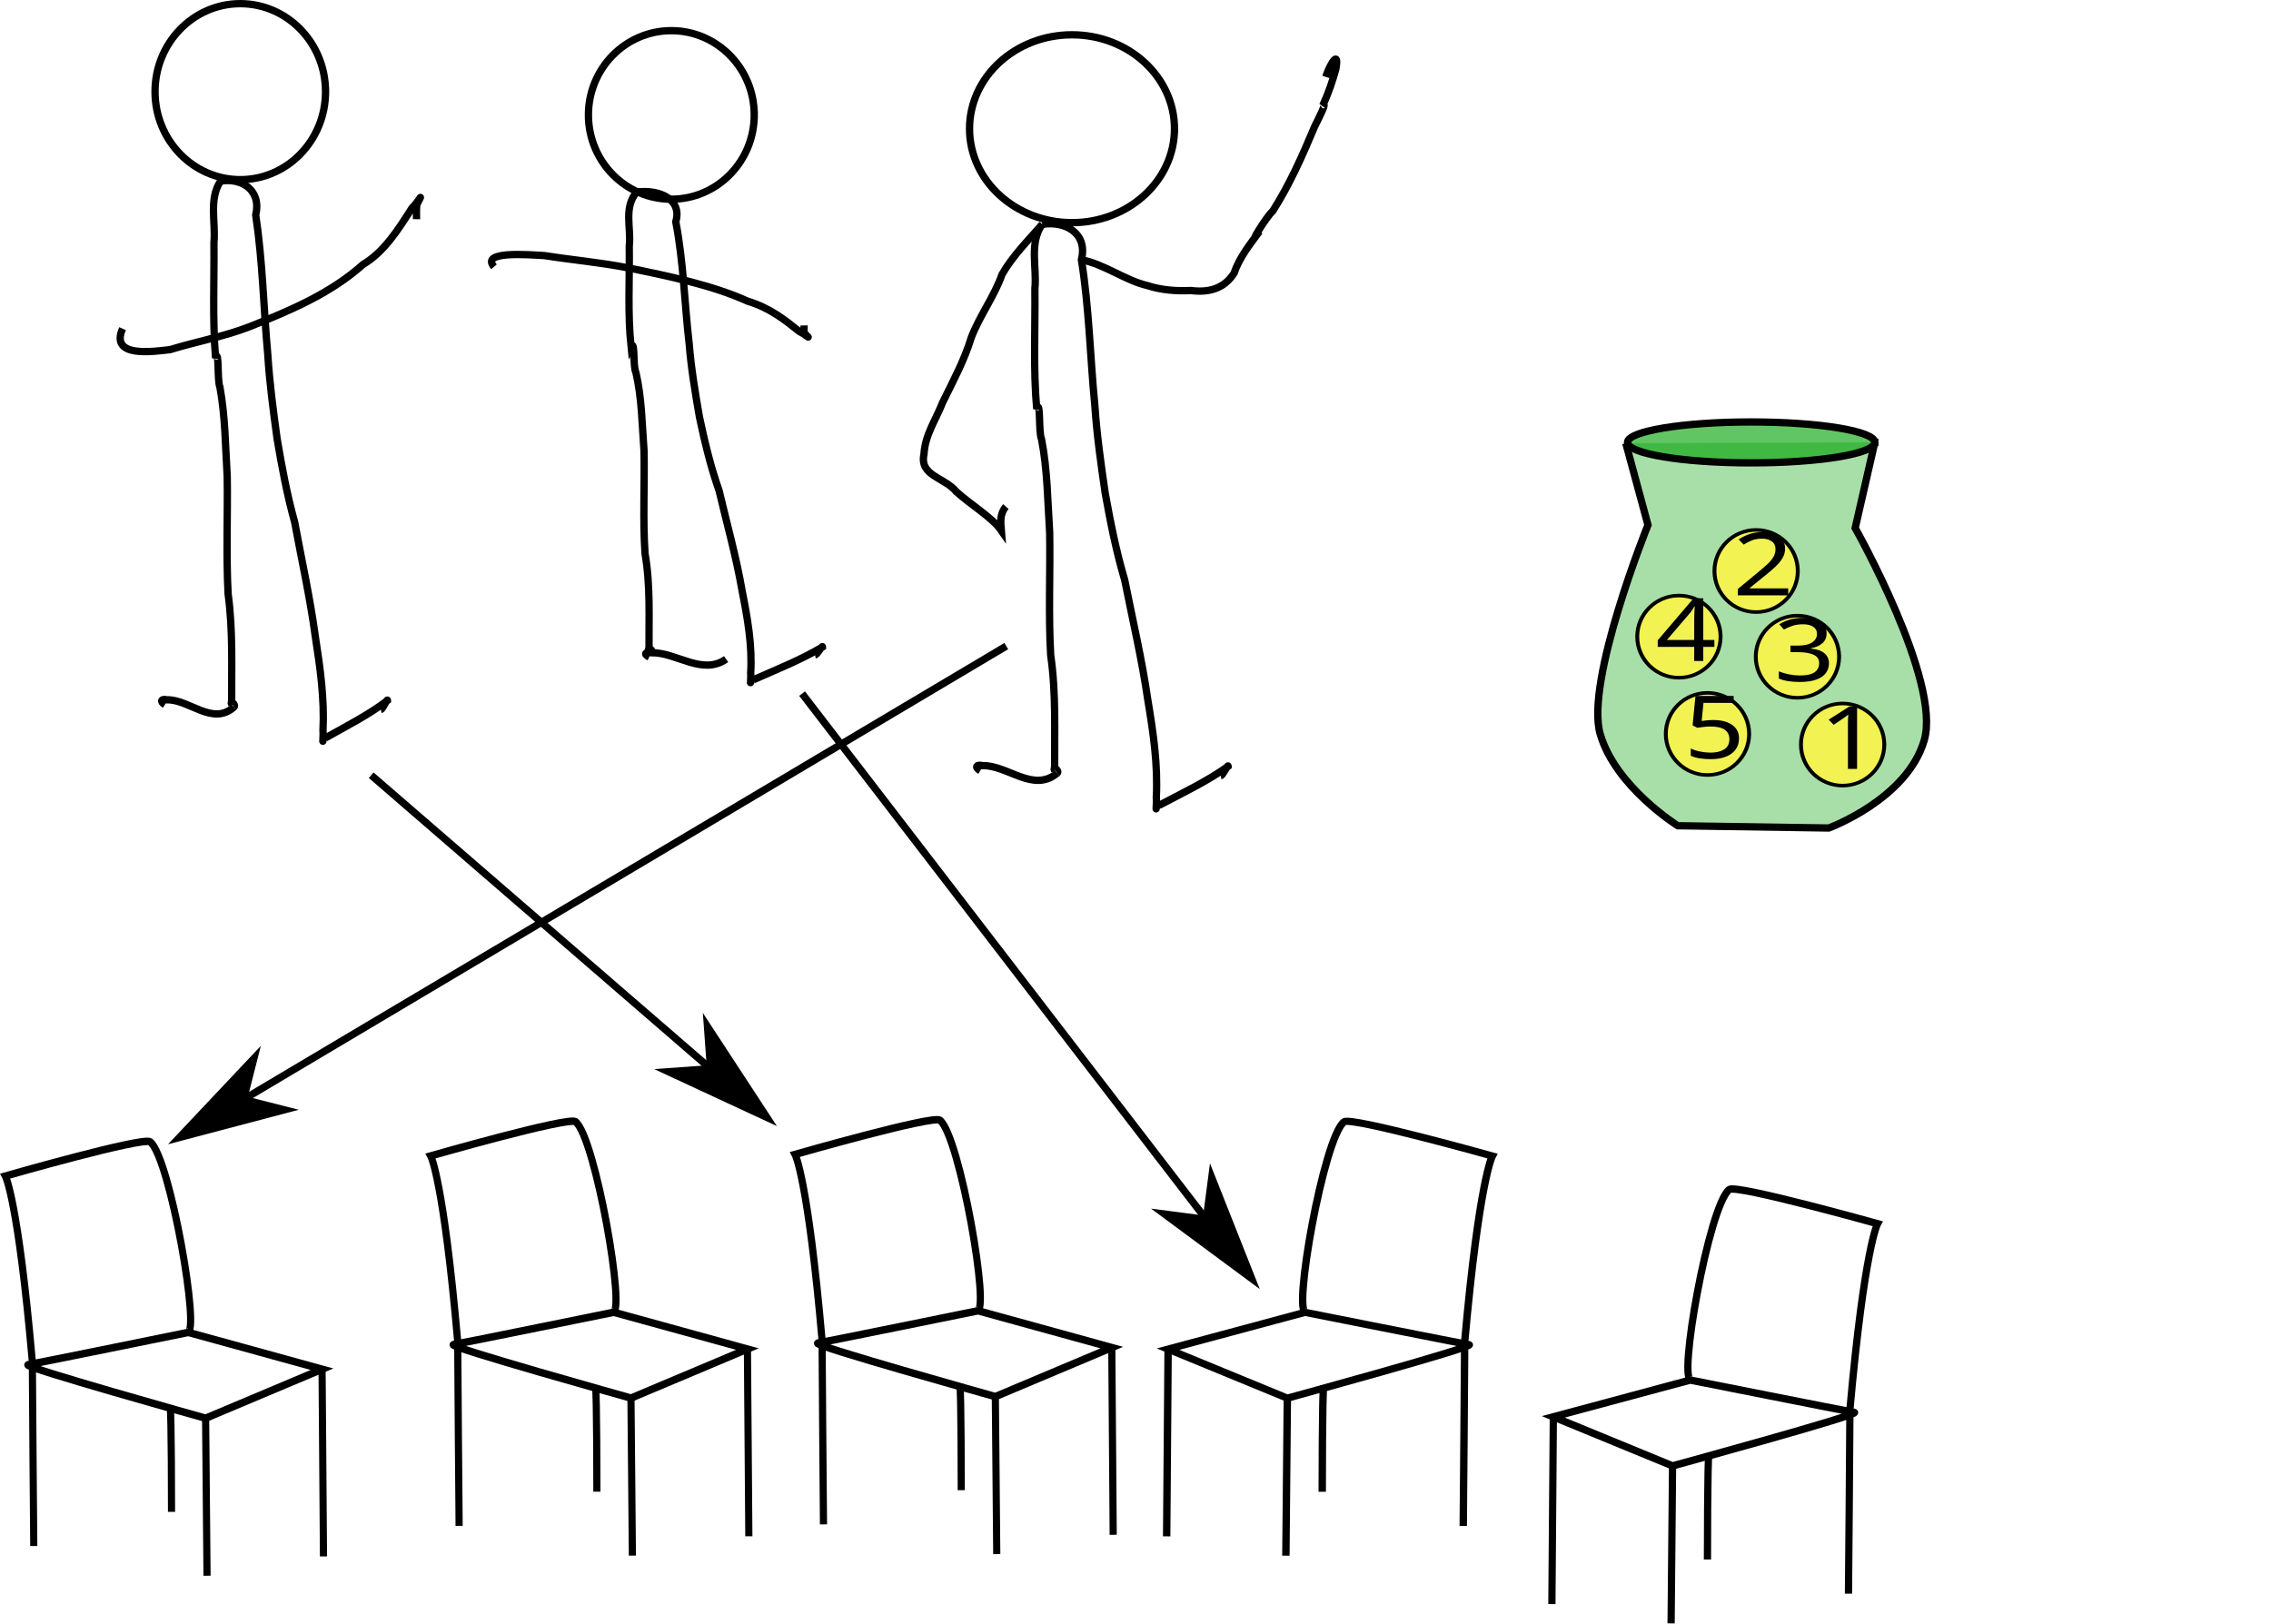
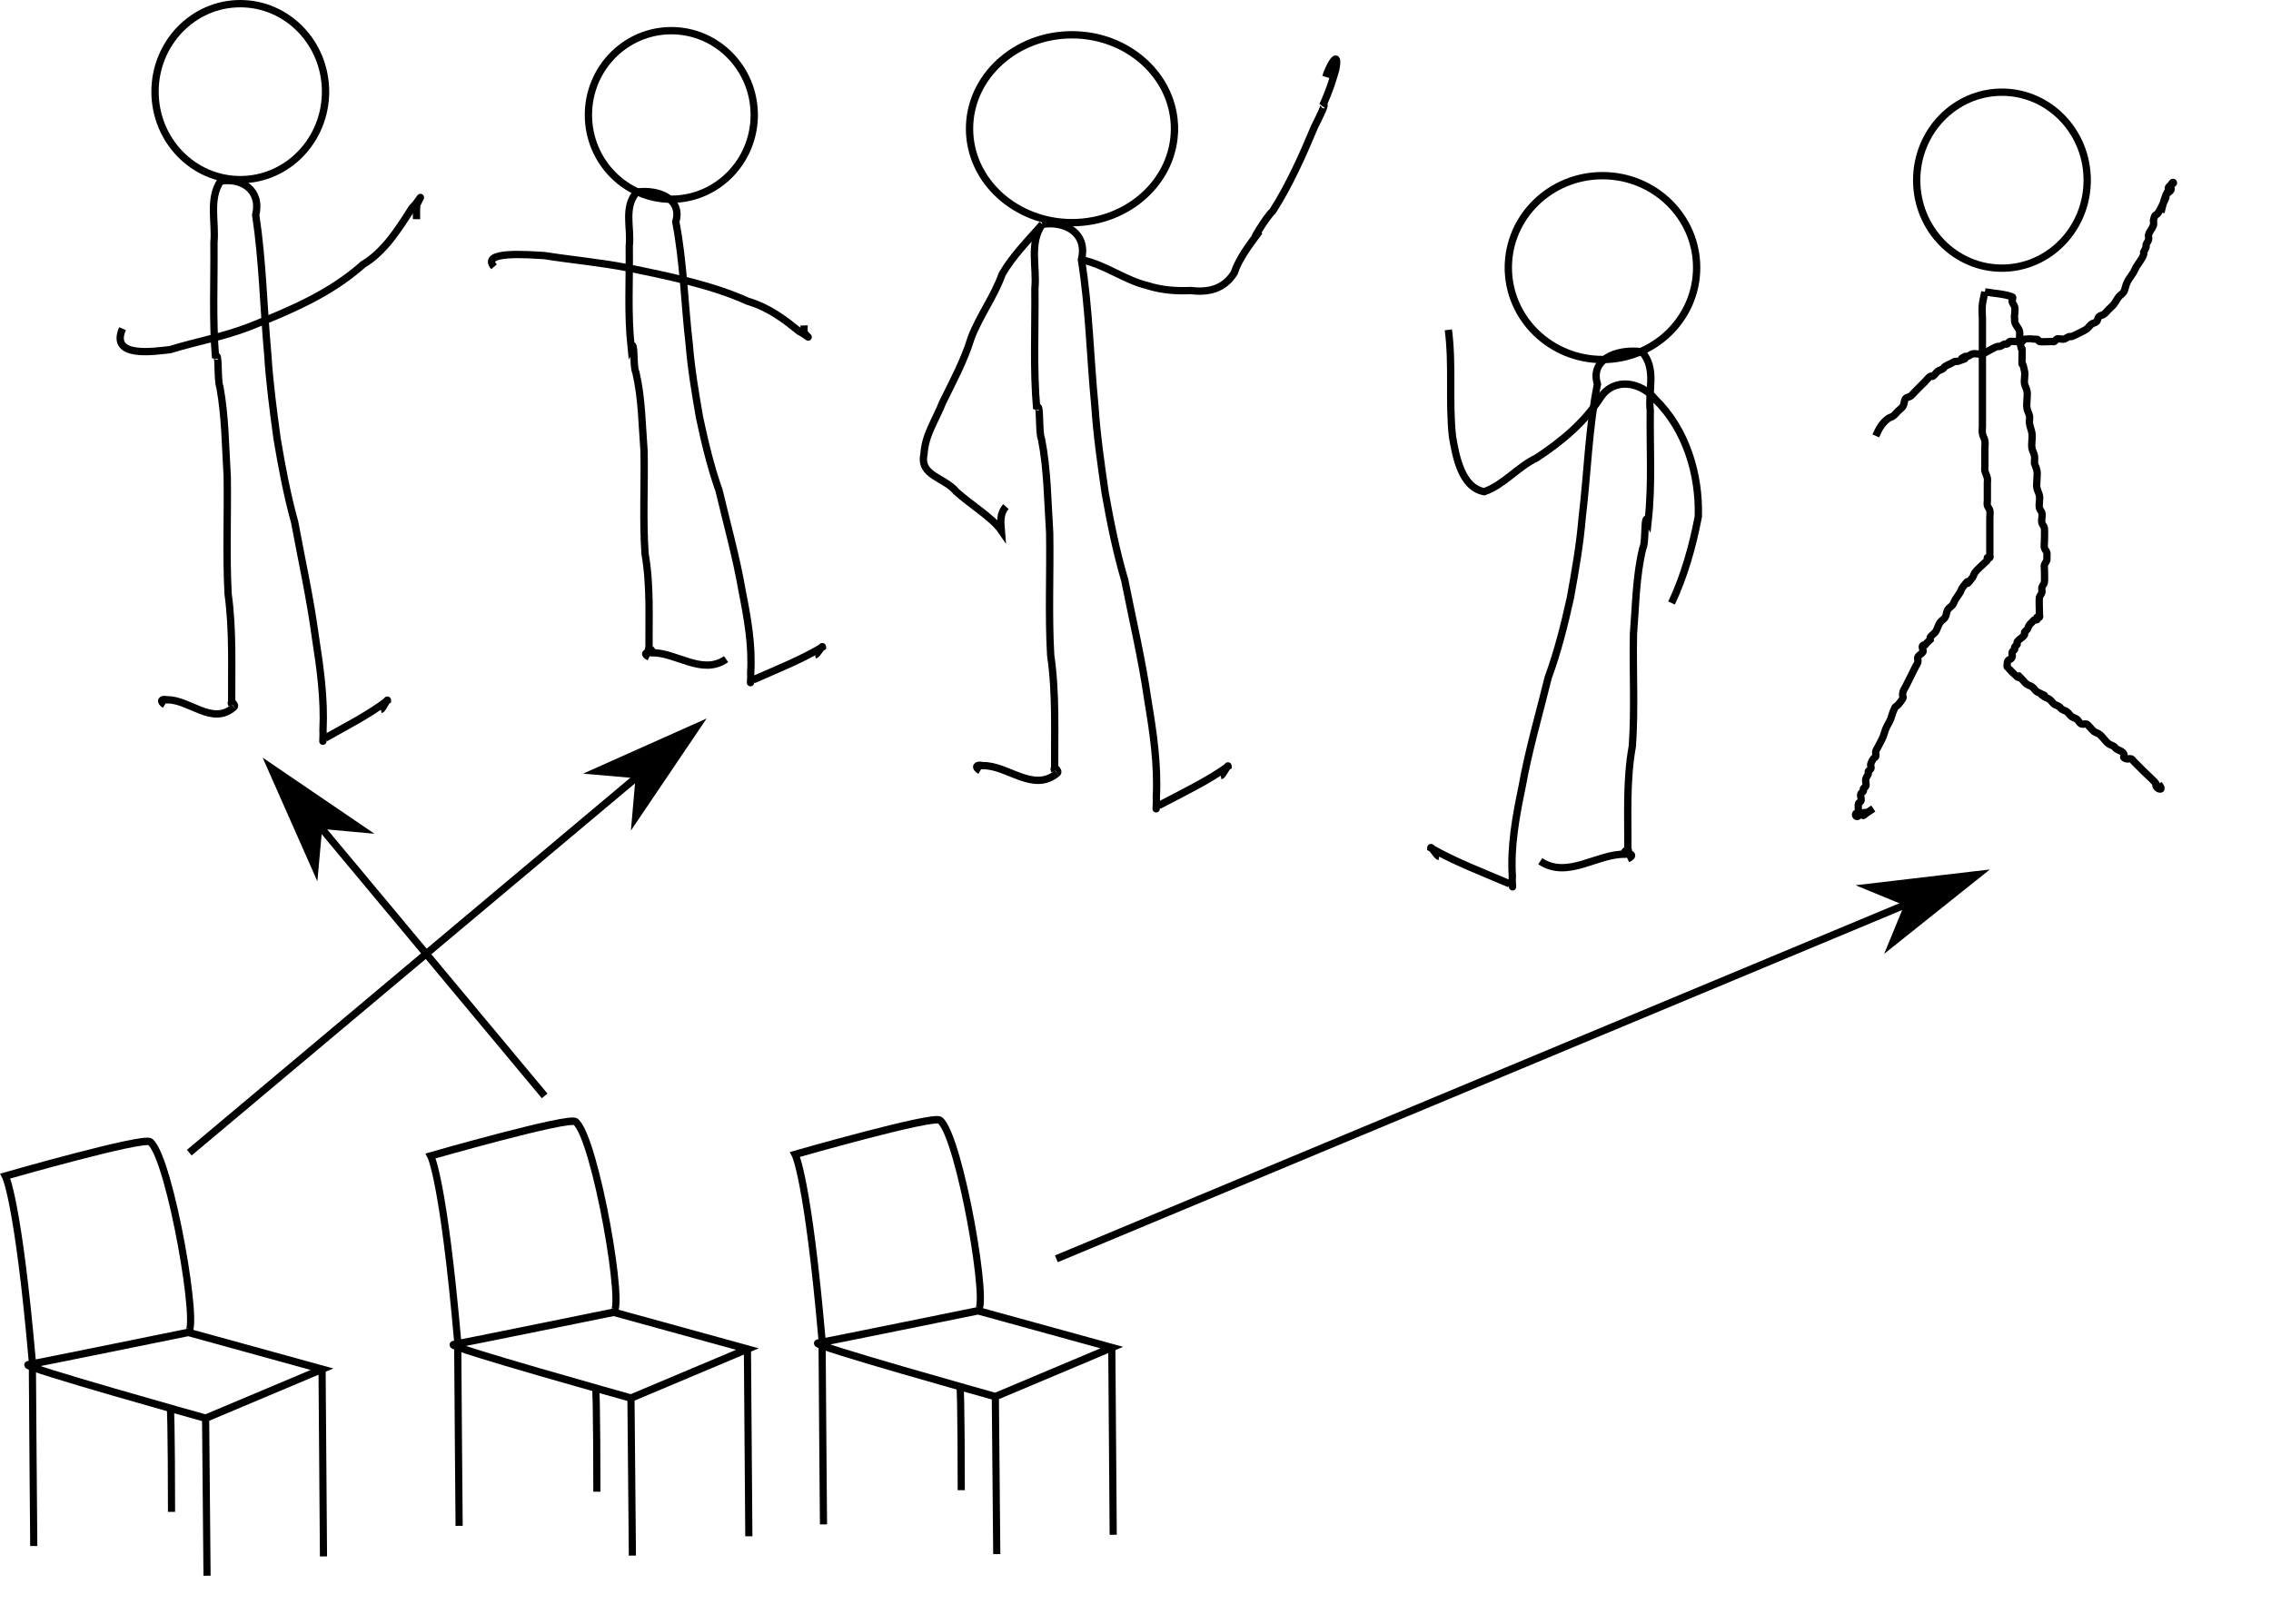
<svg xmlns="http://www.w3.org/2000/svg" width="310.314mm" height="221.856mm" viewBox="0 0 310.314 221.856" version="1.1" id="svg8">
  <defs id="defs2">
    <marker orient="auto" refY="0" refX="0" id="marker1861" style="overflow:visible">
      <path id="path1859" d="M 0,0 5,-5 -12.5,0 5,5 Z" style="fill:#000000;fill-opacity:1;fill-rule:evenodd;stroke:#000000;stroke-width:1pt;stroke-opacity:1" transform="matrix(-0.8,0,0,-0.8,-10,0)" />
    </marker>
    <marker orient="auto" refY="0" refX="0" id="marker1821" style="overflow:visible">
      <path id="path1819" d="M 0,0 5,-5 -12.5,0 5,5 Z" style="fill:#000000;fill-opacity:1;fill-rule:evenodd;stroke:#000000;stroke-width:1pt;stroke-opacity:1" transform="matrix(-0.8,0,0,-0.8,-10,0)" />
    </marker>
    <marker style="overflow:visible" id="marker1733" refX="0" refY="0" orient="auto">
      <path transform="matrix(-0.8,0,0,-0.8,-10,0)" style="fill:#000000;fill-opacity:1;fill-rule:evenodd;stroke:#000000;stroke-width:1pt;stroke-opacity:1" d="M 0,0 5,-5 -12.5,0 5,5 Z" id="path1731" />
    </marker>
    <marker style="overflow:visible" id="marker1723" refX="0" refY="0" orient="auto">
      <path transform="matrix(-0.8,0,0,-0.8,-10,0)" style="fill:#000000;fill-opacity:1;fill-rule:evenodd;stroke:#000000;stroke-width:1pt;stroke-opacity:1" d="M 0,0 5,-5 -12.5,0 5,5 Z" id="path1721" />
    </marker>
    <marker style="overflow:visible" id="marker1651" refX="0" refY="0" orient="auto">
      <path transform="matrix(0.8,0,0,0.8,10,0)" style="fill:#000000;fill-opacity:1;fill-rule:evenodd;stroke:#000000;stroke-width:1pt;stroke-opacity:1" d="M 0,0 5,-5 -12.5,0 5,5 Z" id="path1649" />
    </marker>
    <marker style="overflow:visible" id="marker1629" refX="0" refY="0" orient="auto">
      <path transform="matrix(0.8,0,0,0.8,10,0)" style="fill:#000000;fill-opacity:1;fill-rule:evenodd;stroke:#000000;stroke-width:1pt;stroke-opacity:1" d="M 0,0 5,-5 -12.5,0 5,5 Z" id="path1627" />
    </marker>
  </defs>
  <g id="layer1" transform="translate(21.01678,-23.48324)">
    <g id="g1046" transform="matrix(1.2678,0,0,1.269927,-29.26532,-9.189148)" style="stroke-width:0.788;stroke-miterlimit:4;stroke-dasharray:none">
      <path d="m 41.592,35.591 a 9.188,9.469 0 0 1 -9.185,9.469 9.188,9.469 0 0 1 -9.191,-9.462 9.188,9.469 0 0 1 9.178,-9.476 9.188,9.469 0 0 1 9.198,9.455" id="path815" style="opacity:1;vector-effect:none;fill:none;fill-opacity:1;fill-rule:evenodd;stroke:#000000;stroke-width:0.788;stroke-linecap:square;stroke-linejoin:round;stroke-miterlimit:4;stroke-dasharray:none;stroke-dashoffset:0;stroke-opacity:1" />
      <path id="path819" d="m 30.276,45.218 c -1.289,1.932 -0.504,4.428 -0.711,6.62 0.042,4.136 -0.169,8.288 0.176,12.411 0.405,-1.02 0.161,2.436 0.465,3.123 0.583,3.184 0.593,6.436 0.79,9.661 0.063,4.202 -0.126,8.425 0.096,12.613 0.54,3.949 0.357,7.943 0.384,11.92 -0.246,-0.605 0.531,0.017 0.24,0.256" style="fill:none;stroke:#000000;stroke-width:0.788;stroke-linecap:butt;stroke-linejoin:miter;stroke-miterlimit:4;stroke-dasharray:none;stroke-opacity:1" />
      <path id="path821" d="m 30.276,45.218 c 2.258,-0.376 4.427,0.937 3.791,3.651 0.754,4.977 0.841,10.024 1.302,15.037 0.191,3.028 0.591,6.026 1.002,9.026 0.508,3.021 1.07,6.021 1.889,8.97 0.765,4.11 1.673,8.193 2.233,12.341 0.523,3.339 0.992,6.69 0.825,10.083 0.052,0.657 -0.095,1.938 0.052,0.592 l 0.188,0.234" style="fill:none;stroke:#000000;stroke-width:0.788;stroke-linecap:butt;stroke-linejoin:miter;stroke-miterlimit:4;stroke-dasharray:none;stroke-opacity:1" />
      <path id="path823" d="m 19.714,61.097 c -1.415,3.222 3.447,2.435 5.128,2.255 2.849,-0.875 5.769,-1.386 8.553,-2.464 4.295,-1.712 8.685,-3.529 12.244,-6.706 2.298,-1.355 3.847,-3.842 5.271,-6.073 0.734,-0.709 1.329,-1.946 0.528,-0.37 -0.08,0.522 -0.031,1.051 -0.038,1.576" style="fill:none;stroke:#000000;stroke-width:0.788;stroke-linecap:butt;stroke-linejoin:miter;stroke-miterlimit:4;stroke-dasharray:none;stroke-opacity:1" />
      <path id="path825" d="m 41.558,105.151 c 2.26,-1.277 4.665,-2.482 6.711,-4.041 2.45e-4,-0.289 -0.502,0.929 -0.71,0.967" style="fill:none;stroke:#000000;stroke-width:0.788;stroke-linecap:butt;stroke-linejoin:miter;stroke-miterlimit:4;stroke-dasharray:none;stroke-opacity:1" />
      <path id="path827" d="m 31.716,101.821 c -2.325,2.053 -4.812,-0.854 -7.224,-0.783 -0.552,-0.152 -0.827,0.139 -0.218,0.527" style="fill:none;stroke:#000000;stroke-width:0.788;stroke-linecap:butt;stroke-linejoin:miter;stroke-miterlimit:4;stroke-dasharray:none;stroke-opacity:1" />
    </g>
    <g id="g2590" transform="translate(-0.5345391,-4.009043)">
      <g style="stroke-width:0.788;stroke-miterlimit:4;stroke-dasharray:none" transform="matrix(1.2678,0,0,1.269927,-92.29034,-30.57216)" id="g875">
        <path style="opacity:1;vector-effect:none;fill:none;fill-opacity:1;fill-rule:evenodd;stroke:#000000;stroke-width:0.788;stroke-linecap:square;stroke-linejoin:round;stroke-miterlimit:4;stroke-dasharray:none;stroke-dashoffset:0;stroke-opacity:1" id="path815-3" d="m 137.93,58.091 a 8.935,9.07 0 0 1 -8.932,9.07 8.935,9.07 0 0 1 -8.938,-9.063 8.935,9.07 0 0 1 8.925,-9.076 8.935,9.07 0 0 1 8.945,9.057" />
        <path style="fill:none;stroke:#000000;stroke-width:0.788;stroke-linecap:butt;stroke-linejoin:miter;stroke-miterlimit:4;stroke-dasharray:none;stroke-opacity:1" d="m 125.253,66.391 c -1.435,1.693 -0.561,3.879 -0.792,5.798 0.047,3.622 -0.188,7.259 0.196,10.871 0.451,-0.893 0.179,2.134 0.518,2.735 0.649,2.789 0.66,5.637 0.88,8.462 0.07,3.68 -0.14,7.379 0.107,11.047 0.601,3.459 0.398,6.957 0.428,10.44 -0.274,-0.53 0.591,0.015 0.267,0.224" id="path819-6" />
        <path style="fill:none;stroke:#000000;stroke-width:0.788;stroke-linecap:butt;stroke-linejoin:miter;stroke-miterlimit:4;stroke-dasharray:none;stroke-opacity:1" d="m 125.253,66.391 c 2.514,-0.329 4.929,0.82 4.221,3.197 0.839,4.359 0.937,8.78 1.449,13.171 0.212,2.653 0.658,5.278 1.115,7.905 0.565,2.646 1.191,5.274 2.103,7.856 0.852,3.6 1.863,7.176 2.487,10.809 0.582,2.924 1.105,5.859 0.919,8.832 0.058,0.576 -0.106,1.698 0.058,0.519 l 0.209,0.205" id="path821-7" />
        <path style="fill:none;stroke:#000000;stroke-width:0.788;stroke-linecap:butt;stroke-linejoin:miter;stroke-miterlimit:4;stroke-dasharray:none;stroke-opacity:1" d="m 109.885,74.433 c -1.493,-1.726 3.636,-1.304 5.408,-1.208 3.005,0.469 6.085,0.743 9.021,1.32 4.53,0.917 9.159,1.89 12.913,3.592 2.423,0.726 4.058,2.058 5.559,3.253 0.774,0.38 1.402,1.042 0.557,0.198 -0.084,-0.279 -0.033,-0.563 -0.04,-0.844" id="path823-5" />
        <path style="fill:none;stroke:#000000;stroke-width:0.788;stroke-linecap:butt;stroke-linejoin:miter;stroke-miterlimit:4;stroke-dasharray:none;stroke-opacity:1" d="m 137.814,118.885 c 2.517,-1.118 5.195,-2.174 7.473,-3.539 2.7e-4,-0.253 -0.558,0.814 -0.791,0.847" id="path825-3" />
        <path style="fill:none;stroke:#000000;stroke-width:0.788;stroke-linecap:butt;stroke-linejoin:miter;stroke-miterlimit:4;stroke-dasharray:none;stroke-opacity:1" d="m 134.899,116.654 c -2.589,1.798 -5.357,-0.748 -8.043,-0.686 -0.614,-0.133 -0.921,0.121 -0.243,0.462" id="path827-5" />
      </g>
    </g>
    <g id="g1117" transform="matrix(1.2678,0,0,1.269927,-58.40592,-4.097955)" style="stroke-width:0.788;stroke-miterlimit:4;stroke-dasharray:none">
      <path d="m 156.075,35.57 a 11.044,10.109 0 0 1 -11.04,10.109 11.044,10.109 0 0 1 -11.048,-10.101 11.044,10.109 0 0 1 11.032,-10.116 11.044,10.109 0 0 1 11.056,10.094" id="path815-2" style="opacity:1;vector-effect:none;fill:none;fill-opacity:1;fill-rule:evenodd;stroke:#000000;stroke-width:0.788;stroke-linecap:square;stroke-linejoin:round;stroke-miterlimit:4;stroke-dasharray:none;stroke-dashoffset:0;stroke-opacity:1" />
      <path id="path819-9" d="m 141.823,45.86 c -1.435,2.017 -0.561,4.621 -0.792,6.908 0.047,4.315 -0.188,8.649 0.196,12.951 0.451,-1.064 0.179,2.542 0.518,3.259 0.649,3.322 0.66,6.716 0.88,10.082 0.07,4.384 -0.14,8.791 0.107,13.162 0.601,4.121 0.398,8.289 0.428,12.438 -0.274,-0.632 0.591,0.018 0.267,0.267" style="fill:none;stroke:#000000;stroke-width:0.788;stroke-linecap:butt;stroke-linejoin:miter;stroke-miterlimit:4;stroke-dasharray:none;stroke-opacity:1" />
      <path id="path821-1" d="m 141.823,45.86 c 2.514,-0.393 4.929,0.977 4.221,3.809 0.839,5.193 0.937,10.46 1.449,15.692 0.212,3.16 0.658,6.289 1.115,9.418 0.565,3.153 1.191,6.283 2.103,9.36 0.852,4.289 1.863,8.55 2.487,12.878 0.582,3.484 1.105,6.981 0.919,10.522 0.058,0.686 -0.106,2.022 0.058,0.618 l 0.209,0.244" style="fill:none;stroke:#000000;stroke-width:0.788;stroke-linecap:butt;stroke-linejoin:miter;stroke-miterlimit:4;stroke-dasharray:none;stroke-opacity:1" />
      <path id="path825-7" d="m 154.385,108.401 c 2.517,-1.332 5.195,-2.59 7.473,-4.217 2.8e-4,-0.302 -0.558,0.97 -0.791,1.009" style="fill:none;stroke:#000000;stroke-width:0.788;stroke-linecap:butt;stroke-linejoin:miter;stroke-miterlimit:4;stroke-dasharray:none;stroke-opacity:1" />
      <path id="path827-0" d="m 143.427,104.927 c -2.589,2.142 -5.357,-0.892 -8.043,-0.817 -0.614,-0.158 -0.921,0.145 -0.243,0.55" style="fill:none;stroke:#000000;stroke-width:0.788;stroke-linecap:butt;stroke-linejoin:miter;stroke-miterlimit:4;stroke-dasharray:none;stroke-opacity:1" />
      <path id="path982" d="m 141.823,45.86 c -1.533,1.746 -3.192,3.4 -4.328,5.378 -0.852,2.406 -2.411,4.432 -3.326,6.823 -0.754,2.47 -1.974,4.702 -3.074,6.949 -0.778,1.979 -1.897,3.479 -2.018,5.587 -0.51,2.347 2.214,2.475 3.488,4.035 1.522,1.387 3.881,2.783 4.844,4.176 -0.077,-0.936 -0.158,-1.845 0.501,-2.572" style="fill:none;stroke:#000000;stroke-width:0.788;stroke-linecap:butt;stroke-linejoin:miter;stroke-miterlimit:4;stroke-dasharray:none;stroke-opacity:1" />
      <path id="path984" d="m 146.044,49.669 c 2.52,0.503 4.681,2.206 7.101,2.779 1.528,0.491 3.076,0.607 4.699,0.535 1.897,0.237 3.565,-0.163 4.655,-1.871 0.569,-1.675 1.695,-3.077 2.737,-4.498 -1.448,2.035 0.772,-1.642 1.423,-2.172 1.829,-2.859 3.209,-5.977 4.521,-9.101 0.494,-0.996 1.368,-2.7 0.876,-2.277 0.739,-1.607 1.054,-2.674 1.401,-3.868 0.407,-2.203 -0.538,-0.68 -0.961,0.465 l -0.108,0.337" style="fill:none;stroke:#000000;stroke-width:0.788;stroke-linecap:butt;stroke-linejoin:miter;stroke-miterlimit:4;stroke-dasharray:none;stroke-opacity:1" />
    </g>
-     <g id="g1131" transform="matrix(1.2678,0,0,1.269927,117.076,-39.38576)" style="stroke-width:0.788;stroke-miterlimit:4;stroke-dasharray:none">
+     <g id="g1131" transform="matrix(1.2678,0,0,1.269927,-56.11467,5.248247)" style="stroke-width:0.788;stroke-miterlimit:4;stroke-dasharray:none">
      <path d="m 252.639,33.748 a 9.188,9.469 0 0 1 -9.185,9.469 9.188,9.469 0 0 1 -9.191,-9.462 9.188,9.469 0 0 1 9.178,-9.476 9.188,9.469 0 0 1 9.198,9.455" id="path815-1" style="opacity:1;vector-effect:none;fill:none;fill-opacity:1;fill-rule:evenodd;stroke:#000000;stroke-width:0.788;stroke-linecap:square;stroke-linejoin:round;stroke-miterlimit:4;stroke-dasharray:none;stroke-dashoffset:0;stroke-opacity:1" />
      <path id="path1022" d="m 241.612,45.767 c -0.089,0.445 -0.211,0.886 -0.267,1.336 -0.066,0.53 0,1.069 0,1.604 0,0.713 0,1.425 0,2.138 0,2.851 0,5.702 0,8.553 0,0.267 0,0.535 0,0.802 0,0.267 -0.044,0.538 0,0.802 0.046,0.278 0.221,0.524 0.267,0.802 0.044,0.264 0,0.535 0,0.802 0,0.624 0,1.247 0,1.871 0,0.178 -0.035,0.36 0,0.535 0.055,0.276 0.212,0.526 0.267,0.802 0.035,0.175 0,0.356 0,0.535 0,0.624 0,1.247 0,1.871 0,0.178 -0.043,0.362 0,0.535 0.048,0.193 0.228,0.339 0.267,0.535 0.052,0.262 0,0.535 0,0.802 0,0.713 0,1.425 0,2.138 0,0.624 0,1.247 0,1.871 0,0.089 0.063,0.204 0,0.267 -0.063,0.063 -0.204,-0.063 -0.267,0 -0.063,0.063 0.04,0.188 0,0.267 -0.056,0.113 -0.178,0.178 -0.267,0.267 -0.337,0.337 -0.79,0.697 -1.069,1.069 -0.12,0.159 -0.148,0.375 -0.267,0.535 -1.194,1.591 0.125,-0.522 -1.069,1.069 -0.12,0.159 -0.165,0.364 -0.267,0.535 -0.165,0.275 -0.369,0.526 -0.535,0.802 -0.102,0.171 -0.148,0.375 -0.267,0.535 -0.151,0.202 -0.405,0.318 -0.535,0.535 -0.145,0.242 -0.122,0.56 -0.267,0.802 -0.13,0.216 -0.383,0.333 -0.535,0.535 -0.239,0.319 -0.295,0.75 -0.535,1.069 -0.151,0.202 -0.395,0.325 -0.535,0.535 -0.049,0.074 0,0.178 0,0.267 -0.178,0.178 -0.383,0.333 -0.535,0.535 -0.657,0.095 -0.111,0.567 -0.267,0.802 -0.14,0.21 -0.422,0.309 -0.535,0.535 -0.08,0.159 0.043,0.362 0,0.535 -0.048,0.193 -0.178,0.356 -0.267,0.535 -0.089,0.178 -0.178,0.356 -0.267,0.535 -0.267,0.535 -0.535,1.069 -0.802,1.604 -0.089,0.178 -0.219,0.341 -0.267,0.535 -0.198,0.79 0.301,0.312 -0.267,1.069 -0.662,0.883 -0.432,0.145 -0.802,1.069 -0.105,0.262 -0.163,0.54 -0.267,0.802 -0.148,0.37 -0.387,0.699 -0.535,1.069 -0.105,0.262 -0.163,0.54 -0.267,0.802 -0.148,0.37 -0.356,0.713 -0.535,1.069 -0.089,0.178 -0.219,0.341 -0.267,0.535 -0.043,0.173 0.056,0.366 0,0.535 -0.04,0.12 -0.197,0.162 -0.267,0.267 -0.111,0.166 -0.204,0.346 -0.267,0.535 -0.056,0.169 0.08,0.375 0,0.535 -0.056,0.113 -0.211,0.155 -0.267,0.267 -0.04,0.08 0.028,0.183 0,0.267 -0.063,0.189 -0.204,0.346 -0.267,0.535 -0.08,0.241 0.08,0.561 0,0.802 -0.04,0.12 -0.211,0.155 -0.267,0.267 -0.04,0.08 0.04,0.188 0,0.267 -0.056,0.113 -0.211,0.155 -0.267,0.267 -0.107,0.214 0.107,0.588 0,0.802 -0.056,0.113 -0.211,0.155 -0.267,0.267 -0.041,0.081 0,0.681 0,0.802 0,0.089 0.063,0.204 0,0.267 -0.063,0.063 -0.204,-0.063 -0.267,0 -0.063,0.063 -0.063,0.204 0,0.267 0.215,0.215 0.456,-0.241 0.535,-0.267 1.712,-0.571 -1.156,1.127 1.336,-0.535" style="fill:none;stroke:#000000;stroke-width:0.788;stroke-linecap:butt;stroke-linejoin:miter;stroke-miterlimit:4;stroke-dasharray:none;stroke-opacity:1" />
      <path id="path1024" d="m 241.612,45.767 c 0.98,0.178 2.004,0.194 2.94,0.535 0.167,0.061 -0.043,0.362 0,0.535 0.048,0.193 0.219,0.341 0.267,0.535 0.108,0.432 -0.073,0.897 0,1.336 -0.093,0.544 0.44,0.866 0.535,1.336 0.052,0.262 -0.038,0.537 0,0.802 0.332,2.325 0.267,-0.023 0.267,1.871 0,1.751 -0.085,-0.155 0.267,1.604 0.087,0.437 -0.073,0.897 0,1.336 0.046,0.278 0.227,0.523 0.267,0.802 0.088,0.617 -0.103,1.256 0,1.871 0.046,0.278 0.221,0.524 0.267,0.802 0.044,0.264 -0.038,0.537 0,0.802 0.052,0.364 0.215,0.705 0.267,1.069 0.076,0.529 -0.088,1.076 0,1.604 0.046,0.278 0.221,0.524 0.267,0.802 0.044,0.264 0,0.535 0,0.802 0.089,0.267 0.212,0.526 0.267,0.802 0.099,0.495 -0.099,1.376 0,1.871 0.055,0.276 0.212,0.526 0.267,0.802 0.086,0.428 -0.086,0.908 0,1.336 0.039,0.195 0.219,0.341 0.267,0.535 0.086,0.346 -0.086,0.723 0,1.069 0.048,0.193 0.219,0.341 0.267,0.535 0.053,0.21 0,1.326 0,1.604 0,0.178 -0.043,0.362 0,0.535 0.048,0.193 0.219,0.341 0.267,0.535 0.043,0.173 0,0.356 0,0.535 0,0.089 0.028,0.183 0,0.267 -0.063,0.189 -0.204,0.346 -0.267,0.535 -0.028,0.085 0,0.178 0,0.267 0,0.278 0.053,1.393 0,1.604 -0.048,0.193 -0.219,0.341 -0.267,0.535 -0.043,0.173 0.043,0.362 0,0.535 -0.048,0.193 -0.219,0.341 -0.267,0.535 -0.052,0.209 0,1.292 0,1.604 0,0.089 0,0.178 0,0.267 0,0.089 0.063,0.204 0,0.267 -0.063,0.063 -0.204,-0.063 -0.267,0 -0.063,0.063 0.063,0.204 0,0.267 -0.063,0.063 -0.188,-0.04 -0.267,0 -0.113,0.056 -0.178,0.178 -0.267,0.267 -0.089,0.089 -0.197,0.162 -0.267,0.267 -0.111,0.166 -0.157,0.369 -0.267,0.535 -0.07,0.105 -0.211,0.155 -0.267,0.267 -0.04,0.08 0.04,0.188 0,0.267 -0.16,0.321 -0.641,0.481 -0.802,0.802 -0.04,0.08 0.04,0.188 0,0.267 -0.056,0.113 -0.211,0.155 -0.267,0.267 -0.04,0.08 0.04,0.188 0,0.267 -0.056,0.113 -0.227,0.148 -0.267,0.267 -0.056,0.169 0.056,0.366 0,0.535 -0.144,0.432 -0.535,0.083 -0.535,0.802 0,0.089 -0.04,0.188 0,0.267 0.026,0.051 1.018,1.043 1.069,1.069 0.787,0.393 -0.352,-0.619 0.535,0.267 0.178,0.178 0.325,0.395 0.535,0.535 0.166,0.111 0.369,0.157 0.535,0.267 0.21,0.14 0.325,0.395 0.535,0.535 1.938,0.969 -0.423,-0.282 0.802,0.535 0.166,0.111 0.369,0.157 0.535,0.267 0.21,0.14 0.325,0.395 0.535,0.535 0.166,0.111 0.369,0.157 0.535,0.267 0.105,0.07 0.162,0.197 0.267,0.267 0.166,0.111 0.369,0.157 0.535,0.267 0.21,0.14 0.325,0.395 0.535,0.535 0.166,0.111 0.369,0.157 0.535,0.267 0.21,0.14 0.295,0.455 0.535,0.535 0.169,0.056 0.365,-0.056 0.535,0 0.145,0.048 0.626,0.685 0.802,0.802 0.166,0.111 0.369,0.157 0.535,0.267 0.393,0.262 0.676,0.807 1.069,1.069 0.166,0.111 0.369,0.157 0.535,0.267 0.105,0.07 0.162,0.197 0.267,0.267 0.244,0.163 0.649,0.228 0.802,0.535 0.143,0.285 -0.265,0.357 0.267,0.535 0.169,0.056 0.365,-0.056 0.535,0 0.12,0.04 0.178,0.178 0.267,0.267 0.089,0.089 0.178,0.178 0.267,0.267 0.267,0.267 0.535,0.535 0.802,0.802 0.21,0.21 1.251,1.166 1.336,1.336 0.04,0.08 -0.04,0.188 0,0.267 0.159,0.318 0.535,0.373 0.535,0.267 0,-0.199 -0.178,-0.356 -0.267,-0.535" style="fill:none;stroke:#000000;stroke-width:0.788;stroke-linecap:butt;stroke-linejoin:miter;stroke-miterlimit:4;stroke-dasharray:none;stroke-opacity:1" />
      <path id="path1026" d="m 229.852,61.268 c 0.352,-0.782 0.651,-1.357 1.336,-1.871 0.159,-0.12 0.375,-0.148 0.535,-0.267 0.202,-0.151 0.356,-0.356 0.535,-0.535 0.178,-0.178 0.405,-0.318 0.535,-0.535 0.145,-0.242 0.098,-0.576 0.267,-0.802 0.12,-0.159 0.375,-0.148 0.535,-0.267 0.202,-0.151 0.356,-0.356 0.535,-0.535 0.356,-0.356 0.713,-0.713 1.069,-1.069 0.178,-0.178 0.325,-0.395 0.535,-0.535 0.074,-0.049 0.193,0.049 0.267,0 0.21,-0.14 0.333,-0.383 0.535,-0.535 0.159,-0.12 0.369,-0.157 0.535,-0.267 0.105,-0.07 0.162,-0.197 0.267,-0.267 0.166,-0.111 0.356,-0.178 0.535,-0.267 0.178,-0.089 0.346,-0.204 0.535,-0.267 0.085,-0.028 0.183,0.028 0.267,0 1.936,-0.645 -0.421,0.077 0.802,-0.535 0.08,-0.04 0.183,0.028 0.267,0 0.189,-0.063 0.341,-0.219 0.535,-0.267 0.346,-0.086 0.723,0.086 1.069,0 0.193,-0.048 0.356,-0.178 0.535,-0.267 0.356,-0.178 0.691,-0.409 1.069,-0.535 0.085,-0.028 0.183,0.028 0.267,0 0.189,-0.063 0.346,-0.204 0.535,-0.267 0.085,-0.028 0.188,0.04 0.267,0 0.113,-0.056 0.148,-0.227 0.267,-0.267 0.182,-0.061 1.195,0.071 1.336,0 0.113,-0.056 0.155,-0.211 0.267,-0.267 0.03,-0.015 1.307,-0.015 1.336,0 0.113,0.056 0.155,0.211 0.267,0.267 0.114,0.057 1.231,0 1.336,0 0.089,0 0.188,0.04 0.267,0 0.113,-0.056 0.155,-0.211 0.267,-0.267 0.158,-0.079 0.618,0.061 0.802,0 0.189,-0.063 0.346,-0.204 0.535,-0.267 0.085,-0.028 0.183,0.028 0.267,0 0.216,-0.072 1.43,-0.672 1.604,-0.802 0.202,-0.151 0.333,-0.383 0.535,-0.535 0.159,-0.12 0.394,-0.126 0.535,-0.267 0.141,-0.141 0.126,-0.394 0.267,-0.535 0.141,-0.141 0.375,-0.148 0.535,-0.267 0.202,-0.151 0.356,-0.356 0.535,-0.535 0.178,-0.178 0.377,-0.338 0.535,-0.535 0.201,-0.251 0.334,-0.551 0.535,-0.802 0.157,-0.197 0.405,-0.318 0.535,-0.535 0.145,-0.242 0.163,-0.54 0.267,-0.802 0.244,-0.611 0.425,-0.709 0.802,-1.336 0.102,-0.171 0.165,-0.364 0.267,-0.535 0.229,-0.381 0.649,-0.878 0.802,-1.336 0.028,-0.085 0,-0.178 0,-0.267 0.089,-0.178 0.204,-0.346 0.267,-0.535 0.028,-0.085 -0.028,-0.183 0,-0.267 0.063,-0.189 0.219,-0.341 0.267,-0.535 0.043,-0.173 -0.043,-0.362 0,-0.535 0.097,-0.387 0.438,-0.683 0.535,-1.069 0.043,-0.173 -0.043,-0.362 0,-0.535 0.194,-0.775 0.209,-0.313 0.535,-0.802 0.141,-0.211 0.723,-1.368 0.802,-1.604 0.028,-0.085 -0.04,-0.188 0,-0.267 0.113,-0.225 0.422,-0.309 0.535,-0.535 0.08,-0.159 -0.08,-0.375 0,-0.535 0.056,-0.113 0.178,-0.356 0.267,-0.267 0.112,0.112 -0.395,0.256 -0.535,0.535 -0.04,0.08 0.028,0.183 0,0.267 -0.063,0.189 -0.193,0.35 -0.267,0.535 -0.256,0.639 -0.366,1.195 -0.535,1.871" style="fill:none;stroke:#000000;stroke-width:0.788;stroke-linecap:butt;stroke-linejoin:miter;stroke-miterlimit:4;stroke-dasharray:none;stroke-opacity:1" />
    </g>
-     <g id="g1125" transform="matrix(1.2678,0,0,1.269927,114.1161,-51.27345)" style="stroke-width:0.788;stroke-miterlimit:4;stroke-dasharray:none">
+     <g id="g1125" transform="matrix(1.2678,0,0,1.269927,-44.3747,8.060389)" style="stroke-width:0.788;stroke-miterlimit:4;stroke-dasharray:none">
      <path transform="scale(-1,1)" d="m -180.989,40.941 a 10.148,9.893 0 0 1 -10.145,9.893 10.148,9.893 0 0 1 -10.152,-9.886 10.148,9.893 0 0 1 10.137,-9.9 10.148,9.893 0 0 1 10.159,9.879" id="path815-3-3" style="opacity:1;vector-effect:none;fill:none;fill-opacity:1;fill-rule:evenodd;stroke:#000000;stroke-width:0.788;stroke-linecap:square;stroke-linejoin:round;stroke-miterlimit:4;stroke-dasharray:none;stroke-dashoffset:0;stroke-opacity:1" />
      <path id="path819-6-6" d="m 195.388,49.995 c 1.63,1.846 0.637,4.231 0.899,6.324 -0.053,3.951 0.214,7.918 -0.223,11.857 -0.512,-0.974 -0.204,2.328 -0.588,2.983 -0.737,3.042 -0.75,6.148 -0.999,9.23 -0.079,4.014 0.16,8.049 -0.121,12.05 -0.682,3.773 -0.452,7.589 -0.486,11.388 0.312,-0.578 -0.671,0.016 -0.304,0.245" style="fill:none;stroke:#000000;stroke-width:0.788;stroke-linecap:butt;stroke-linejoin:miter;stroke-miterlimit:4;stroke-dasharray:none;stroke-opacity:1" />
      <path id="path821-7-0" d="m 195.388,49.995 c -2.855,-0.359 -5.598,0.895 -4.794,3.488 -0.953,4.754 -1.064,9.576 -1.646,14.366 -0.241,2.893 -0.748,5.757 -1.267,8.623 -0.642,2.886 -1.353,5.753 -2.388,8.569 -0.968,3.927 -2.116,7.828 -2.825,11.79 -0.661,3.19 -1.255,6.391 -1.044,9.633 -0.066,0.628 0.121,1.852 -0.066,0.566 l -0.237,0.223" style="fill:none;stroke:#000000;stroke-width:0.788;stroke-linecap:butt;stroke-linejoin:miter;stroke-miterlimit:4;stroke-dasharray:none;stroke-opacity:1" />
      <path id="path825-3-2" d="m 181.12,107.253 c -2.858,-1.22 -5.9,-2.371 -8.488,-3.861 -3e-4,-0.276 0.634,0.888 0.898,0.924" style="fill:none;stroke:#000000;stroke-width:0.788;stroke-linecap:butt;stroke-linejoin:miter;stroke-miterlimit:4;stroke-dasharray:none;stroke-opacity:1" />
      <path id="path827-5-6" d="m 184.431,104.82 c 2.941,1.961 6.085,-0.816 9.135,-0.748 0.698,-0.145 1.046,0.132 0.276,0.504" style="fill:none;stroke:#000000;stroke-width:0.788;stroke-linecap:butt;stroke-linejoin:miter;stroke-miterlimit:4;stroke-dasharray:none;stroke-opacity:1" />
      <path id="path1034" d="m 174.527,47.638 c 0.495,3.814 0.032,7.687 0.443,11.49 0.374,2.176 0.984,5.489 3.422,5.929 2.114,-0.739 3.589,-2.65 5.642,-3.635 2.657,-1.734 5.146,-3.803 6.884,-6.483 1.477,-2.246 4.393,-1.688 5.916,0.182 3.309,3.23 4.772,8.078 4.632,12.615 -0.609,3.185 -1.5,6.361 -2.883,9.301" style="fill:none;stroke:#000000;stroke-width:0.788;stroke-linecap:butt;stroke-linejoin:miter;stroke-miterlimit:4;stroke-dasharray:none;stroke-opacity:1" />
    </g>
    <g id="g1221" transform="matrix(0.7260718,0,0,0.7597028,-41.04789,57.25129)" style="stroke-width:1.346;stroke-miterlimit:4;stroke-dasharray:none">
      <path id="path1133" d="m 63.343,195.17 c 0,0 -28.865,5.613 -30.469,5.88 -1.604,0.267 33.409,9.622 33.409,9.622 l 21.916,-8.82 -25.391,-6.682 c 2.622,0.874 -3.199,-31.357 -6.949,-34.211 -1.276,-0.971 -27.261,6.147 -27.261,6.147 0,0 2.405,4.276 5.078,33.409 1e-6,3.474 0.267,33.141 0.267,33.141" style="fill:none;stroke:#000000;stroke-width:1.346;stroke-linecap:butt;stroke-linejoin:miter;stroke-miterlimit:4;stroke-dasharray:none;stroke-opacity:1" />
      <path id="path1135" d="m 66.283,210.672 0.267,28.331" style="fill:none;stroke:#000000;stroke-width:1.346;stroke-linecap:butt;stroke-linejoin:miter;stroke-miterlimit:4;stroke-dasharray:none;stroke-opacity:1" />
      <path id="path1137" d="m 88.199,201.852 0.267,33.676" style="fill:none;stroke:#000000;stroke-width:1.346;stroke-linecap:butt;stroke-linejoin:miter;stroke-miterlimit:4;stroke-dasharray:none;stroke-opacity:1" />
      <path id="path1141" d="m 59.601,208.526 c 0.267,0.941 0.267,18.984 0.267,18.984" style="fill:none;stroke:#000000;stroke-width:1.346;stroke-linecap:butt;stroke-linejoin:miter;stroke-miterlimit:4;stroke-dasharray:none;stroke-opacity:1" />
    </g>
    <g id="g1215">
      <flowRoot style="font-style:normal;font-variant:normal;font-weight:normal;font-stretch:normal;font-size:40px;line-height:1.25;font-family:Grey;-inkscape-font-specification:Grey;letter-spacing:0px;word-spacing:0px;fill:#000000;fill-opacity:1;stroke:none" id="flowRoot1203" xml:space="preserve">
        <flowRegion id="flowRegion1205">
          <rect y="557.844" x="55.558" height="406.081" width="357.594" id="rect1207" />
        </flowRegion>
        <flowPara id="flowPara1209" />
      </flowRoot>
    </g>
    <g transform="matrix(0.7260718,0,0,0.7597028,17.07351,54.49897)" id="g1221-6" style="stroke-width:1.346;stroke-miterlimit:4;stroke-dasharray:none">
      <path id="path1133-1" d="m 63.343,195.17 c 0,0 -28.865,5.613 -30.469,5.88 -1.604,0.267 33.409,9.622 33.409,9.622 l 21.916,-8.82 -25.391,-6.682 c 2.622,0.874 -3.199,-31.357 -6.949,-34.211 -1.276,-0.971 -27.261,6.147 -27.261,6.147 0,0 2.405,4.276 5.078,33.409 1e-6,3.474 0.267,33.141 0.267,33.141" style="fill:none;stroke:#000000;stroke-width:1.346;stroke-linecap:butt;stroke-linejoin:miter;stroke-miterlimit:4;stroke-dasharray:none;stroke-opacity:1" />
      <path id="path1135-0" d="m 66.283,210.672 0.267,28.331" style="fill:none;stroke:#000000;stroke-width:1.346;stroke-linecap:butt;stroke-linejoin:miter;stroke-miterlimit:4;stroke-dasharray:none;stroke-opacity:1" />
      <path id="path1137-6" d="m 88.199,201.852 0.267,33.676" style="fill:none;stroke:#000000;stroke-width:1.346;stroke-linecap:butt;stroke-linejoin:miter;stroke-miterlimit:4;stroke-dasharray:none;stroke-opacity:1" />
      <path id="path1141-32" d="m 59.601,208.526 c 0.267,0.941 0.267,18.984 0.267,18.984" style="fill:none;stroke:#000000;stroke-width:1.346;stroke-linecap:butt;stroke-linejoin:miter;stroke-miterlimit:4;stroke-dasharray:none;stroke-opacity:1" />
    </g>
    <g transform="matrix(0.7260718,0,0,0.7597028,66.86186,54.29594)" id="g1221-0" style="stroke-width:1.346;stroke-miterlimit:4;stroke-dasharray:none">
      <path id="path1133-6" d="m 63.343,195.17 c 0,0 -28.865,5.613 -30.469,5.88 -1.604,0.267 33.409,9.622 33.409,9.622 l 21.916,-8.82 -25.391,-6.682 c 2.622,0.874 -3.199,-31.357 -6.949,-34.211 -1.276,-0.971 -27.261,6.147 -27.261,6.147 0,0 2.405,4.276 5.078,33.409 1e-6,3.474 0.267,33.141 0.267,33.141" style="fill:none;stroke:#000000;stroke-width:1.346;stroke-linecap:butt;stroke-linejoin:miter;stroke-miterlimit:4;stroke-dasharray:none;stroke-opacity:1" />
      <path id="path1135-1" d="m 66.283,210.672 0.267,28.331" style="fill:none;stroke:#000000;stroke-width:1.346;stroke-linecap:butt;stroke-linejoin:miter;stroke-miterlimit:4;stroke-dasharray:none;stroke-opacity:1" />
      <path id="path1137-5" d="m 88.199,201.852 0.267,33.676" style="fill:none;stroke:#000000;stroke-width:1.346;stroke-linecap:butt;stroke-linejoin:miter;stroke-miterlimit:4;stroke-dasharray:none;stroke-opacity:1" />
      <path id="path1141-5" d="m 59.601,208.526 c 0.267,0.941 0.267,18.984 0.267,18.984" style="fill:none;stroke:#000000;stroke-width:1.346;stroke-linecap:butt;stroke-linejoin:miter;stroke-miterlimit:4;stroke-dasharray:none;stroke-opacity:1" />
    </g>
-     <g transform="matrix(-0.7432886,0,0,0.7597028,256.7919,63.76396)" id="g1221-3" style="stroke-width:1.331;stroke-miterlimit:4;stroke-dasharray:none">
+     <g transform="matrix(-0.7432886,0,0,0.7597028,461.5204,-83.76882)" id="g1221-3" style="stroke-width:1.331;stroke-miterlimit:4;stroke-dasharray:none">
      <path id="path1133-74" d="m 63.343,195.17 c 0,0 -28.865,5.613 -30.469,5.88 -1.604,0.267 33.409,9.622 33.409,9.622 l 21.916,-8.82 -25.391,-6.682 c 2.622,0.874 -3.199,-31.357 -6.949,-34.211 -1.276,-0.971 -27.261,6.147 -27.261,6.147 0,0 2.405,4.276 5.078,33.409 1e-6,3.474 0.267,33.141 0.267,33.141" style="fill:none;stroke:#000000;stroke-width:1.331;stroke-linecap:butt;stroke-linejoin:miter;stroke-miterlimit:4;stroke-dasharray:none;stroke-opacity:1" />
      <path id="path1135-52" d="m 66.283,210.672 0.267,28.331" style="fill:none;stroke:#000000;stroke-width:1.331;stroke-linecap:butt;stroke-linejoin:miter;stroke-miterlimit:4;stroke-dasharray:none;stroke-opacity:1" />
      <path id="path1137-54" d="m 88.199,201.852 0.267,33.676" style="fill:none;stroke:#000000;stroke-width:1.331;stroke-linecap:butt;stroke-linejoin:miter;stroke-miterlimit:4;stroke-dasharray:none;stroke-opacity:1" />
      <path id="path1141-7" d="m 59.601,208.526 c 0.267,0.941 0.267,18.984 0.267,18.984" style="fill:none;stroke:#000000;stroke-width:1.331;stroke-linecap:butt;stroke-linejoin:miter;stroke-miterlimit:4;stroke-dasharray:none;stroke-opacity:1" />
    </g>
-     <g transform="matrix(-1.023712,0,0,1,279.1164,-8.258735)" id="g1221-3-4" style="stroke-width:0.988;stroke-miterlimit:4;stroke-dasharray:none">
+     <g transform="matrix(-1.023712,0,0,1,483.8448,-155.7915)" id="g1221-3-4" style="stroke-width:0.988;stroke-miterlimit:4;stroke-dasharray:none">
      <g id="g1337" transform="translate(-5.169096,5.291667)" style="stroke-width:0.988;stroke-miterlimit:4;stroke-dasharray:none">
        <path style="fill:none;stroke:#000000;stroke-width:0.988;stroke-linecap:butt;stroke-linejoin:miter;stroke-miterlimit:4;stroke-dasharray:none;stroke-opacity:1" d="m 124.386,205.748 c 0,0 -20.958,4.264 -22.122,4.467 -1.164,0.203 24.257,7.31 24.257,7.31 l 15.913,-6.7 -18.435,-5.076 c 1.903,0.664 -2.323,-23.822 -5.045,-25.99 -0.927,-0.738 -19.794,4.67 -19.794,4.67 0,0 1.747,3.249 3.687,25.381 0,2.64 0.194,25.178 0.194,25.178" id="path1133-74-4" />
        <path style="fill:none;stroke:#000000;stroke-width:0.988;stroke-linecap:butt;stroke-linejoin:miter;stroke-miterlimit:4;stroke-dasharray:none;stroke-opacity:1" d="m 126.52,217.525 0.194,21.523" id="path1135-52-3" />
        <path style="fill:none;stroke:#000000;stroke-width:0.988;stroke-linecap:butt;stroke-linejoin:miter;stroke-miterlimit:4;stroke-dasharray:none;stroke-opacity:1" d="m 142.433,210.824 0.194,25.584" id="path1137-54-0" />
        <path style="fill:none;stroke:#000000;stroke-width:0.988;stroke-linecap:butt;stroke-linejoin:miter;stroke-miterlimit:4;stroke-dasharray:none;stroke-opacity:1" d="m 121.669,215.895 c 0.194,0.715 0.194,14.422 0.194,14.422" id="path1141-7-7" />
      </g>
    </g>
-     <path style="fill:none;stroke:#000000;stroke-width:1;stroke-linecap:butt;stroke-linejoin:miter;stroke-miterlimit:4;stroke-dasharray:none;stroke-opacity:1;marker-end:url(#marker1821)" d="m 29.702,129.423 53.972,46.682" id="path1339" />
-     <path style="fill:none;stroke:#000000;stroke-width:1;stroke-linecap:butt;stroke-linejoin:miter;stroke-miterlimit:4;stroke-dasharray:none;stroke-opacity:1;marker-end:url(#marker1733)" d="M 116.482,111.779 3.608,178.867" id="path1341" />
-     <path style="fill:none;stroke:#000000;stroke-width:1;stroke-linecap:butt;stroke-linejoin:miter;stroke-miterlimit:4;stroke-dasharray:none;stroke-opacity:1;marker-end:url(#marker1861)" d="m 88.58,118.272 61.358,79.838" id="path1343" />
-     <g id="g3259" transform="translate(453.0218,98.88972)">
+     <path style="fill:none;stroke:#000000;stroke-width:1;stroke-linecap:butt;stroke-linejoin:miter;stroke-miterlimit:4;stroke-dasharray:none;stroke-opacity:1;marker-end:url(#marker1821)" d="M 4.846,181.006 74.053,122.919" id="path1339" />
+     <path style="fill:none;stroke:#000000;stroke-width:1;stroke-linecap:butt;stroke-linejoin:miter;stroke-miterlimit:4;stroke-dasharray:none;stroke-opacity:1;marker-end:url(#marker1733)" d="M 53.406,173.251 16.113,128.511" id="path1341" />
+     <path style="fill:none;stroke:#000000;stroke-width:1;stroke-linecap:butt;stroke-linejoin:miter;stroke-miterlimit:4;stroke-dasharray:none;stroke-opacity:1;marker-end:url(#marker1861)" d="M 123.325,195.513 249.095,143.053" id="path1343" />
+     <g id="g3259" transform="translate(569.0168,120.2713)">
      <path id="path3164" d="m -251.887,-14.843 3.03,11.181 c 0,0 -8.625,21.347 -6.526,28.574 2.1,7.226 10.604,12.527 10.604,12.527 l 20.625,0.311 c 0,0 10.707,-3.92 13.051,-12.009 2.344,-8.089 -9.439,-28.988 -9.439,-28.988 l 2.68,-11.703" style="fill:#00a105;fill-opacity:0.341;stroke:#000000;stroke-width:1;stroke-linecap:butt;stroke-linejoin:miter;stroke-miterlimit:4;stroke-dasharray:none;stroke-opacity:1" />
      <path d="m -217.861,-14.946 a 16.896,2.795 0 0 1 -16.89,2.795 16.896,2.795 0 0 1 -16.902,-2.793 16.896,2.795 0 0 1 16.878,-2.797 16.896,2.795 0 0 1 16.915,2.791" id="path3162" style="opacity:1;vector-effect:none;fill:#00a105;fill-opacity:0.62;fill-rule:evenodd;stroke:#000000;stroke-width:1;stroke-linecap:square;stroke-linejoin:round;stroke-miterlimit:4;stroke-dasharray:none;stroke-dashoffset:0;stroke-opacity:1" />
      <g transform="matrix(0.2662726,0,0,0.2442539,-181.0087,30.45978)" id="g3175">
        <path style="opacity:1;vector-effect:none;fill:#fff643;fill-opacity:0.849;fill-rule:evenodd;stroke:#000000;stroke-width:2;stroke-linecap:square;stroke-linejoin:round;stroke-miterlimit:4;stroke-dasharray:none;stroke-dashoffset:0;stroke-opacity:1" id="path3166" d="m -133.537,-16.852 a 21.382,22.985 0 0 1 -21.374,22.985 21.382,22.985 0 0 1 -21.389,-22.969 21.382,22.985 0 0 1 21.358,-23.002 21.382,22.985 0 0 1 21.405,22.952" />
        <text xml:space="preserve" style="font-style:normal;font-variant:normal;font-weight:normal;font-stretch:normal;font-size:51.731px;line-height:1.25;font-family:Grey;-inkscape-font-specification:Grey;letter-spacing:0px;word-spacing:0px;fill:#000000;fill-opacity:1;stroke:none;stroke-width:2;stroke-miterlimit:4;stroke-dasharray:none" x="-157.755" y="-3.408" id="text3170" transform="scale(1.058187,0.9450125)">
          <tspan id="tspan3168" x="-157.755" y="-3.408" style="stroke-width:2;stroke-miterlimit:4;stroke-dasharray:none">1</tspan>
        </text>
      </g>
      <g transform="matrix(0.2662726,0,0,0.2442539,-192.8274,6.74357)" id="g3175-8">
        <path style="opacity:1;vector-effect:none;fill:#fff643;fill-opacity:0.849;fill-rule:evenodd;stroke:#000000;stroke-width:2;stroke-linecap:square;stroke-linejoin:round;stroke-miterlimit:4;stroke-dasharray:none;stroke-dashoffset:0;stroke-opacity:1" id="path3166-6" d="m -133.537,-16.852 a 21.382,22.985 0 0 1 -21.374,22.985 21.382,22.985 0 0 1 -21.389,-22.969 21.382,22.985 0 0 1 21.358,-23.002 21.382,22.985 0 0 1 21.405,22.952" />
        <text xml:space="preserve" style="font-style:normal;font-variant:normal;font-weight:normal;font-stretch:normal;font-size:51.731px;line-height:1.25;font-family:Grey;-inkscape-font-specification:Grey;letter-spacing:0px;word-spacing:0px;fill:#000000;fill-opacity:1;stroke:none;stroke-width:2;stroke-miterlimit:4;stroke-dasharray:none" x="-157.755" y="-3.408" id="text3170-8" transform="scale(1.058187,0.9450125)">
          <tspan id="tspan3168-8" x="-157.755" y="-3.408" style="stroke-width:2;stroke-miterlimit:4;stroke-dasharray:none">2</tspan>
        </text>
      </g>
      <g transform="matrix(0.2662726,0,0,0.2442539,-187.1819,18.45658)" id="g3175-4">
        <path style="opacity:1;vector-effect:none;fill:#fff643;fill-opacity:0.849;fill-rule:evenodd;stroke:#000000;stroke-width:2;stroke-linecap:square;stroke-linejoin:round;stroke-miterlimit:4;stroke-dasharray:none;stroke-dashoffset:0;stroke-opacity:1" id="path3166-3" d="m -133.537,-16.852 a 21.382,22.985 0 0 1 -21.374,22.985 21.382,22.985 0 0 1 -21.389,-22.969 21.382,22.985 0 0 1 21.358,-23.002 21.382,22.985 0 0 1 21.405,22.952" />
        <text xml:space="preserve" style="font-style:normal;font-variant:normal;font-weight:normal;font-stretch:normal;font-size:51.731px;line-height:1.25;font-family:Grey;-inkscape-font-specification:Grey;letter-spacing:0px;word-spacing:0px;fill:#000000;fill-opacity:1;stroke:none;stroke-width:2;stroke-miterlimit:4;stroke-dasharray:none" x="-157.755" y="-3.408" id="text3170-1" transform="scale(1.058187,0.9450125)">
          <tspan id="tspan3168-4" x="-157.755" y="-3.408" style="stroke-width:2;stroke-miterlimit:4;stroke-dasharray:none">3</tspan>
        </text>
      </g>
      <g transform="matrix(0.2662726,0,0,0.2442539,-199.4753,29.00885)" id="g3175-9">
        <path style="opacity:1;vector-effect:none;fill:#fff643;fill-opacity:0.849;fill-rule:evenodd;stroke:#000000;stroke-width:2;stroke-linecap:square;stroke-linejoin:round;stroke-miterlimit:4;stroke-dasharray:none;stroke-dashoffset:0;stroke-opacity:1" id="path3166-2" d="m -133.537,-16.852 a 21.382,22.985 0 0 1 -21.374,22.985 21.382,22.985 0 0 1 -21.389,-22.969 21.382,22.985 0 0 1 21.358,-23.002 21.382,22.985 0 0 1 21.405,22.952" />
        <text xml:space="preserve" style="font-style:normal;font-variant:normal;font-weight:normal;font-stretch:normal;font-size:51.731px;line-height:1.25;font-family:Grey;-inkscape-font-specification:Grey;letter-spacing:0px;word-spacing:0px;fill:#000000;fill-opacity:1;stroke:none;stroke-width:2;stroke-miterlimit:4;stroke-dasharray:none" x="-157.755" y="-3.408" id="text3170-0" transform="scale(1.058187,0.9450125)">
          <tspan id="tspan3168-6" x="-157.755" y="-3.408" style="stroke-width:2;stroke-miterlimit:4;stroke-dasharray:none">5</tspan>
        </text>
      </g>
      <g transform="matrix(0.2662726,0,0,0.2442539,-203.3796,15.713)" id="g3175-89">
        <path style="opacity:1;vector-effect:none;fill:#fff643;fill-opacity:0.849;fill-rule:evenodd;stroke:#000000;stroke-width:2;stroke-linecap:square;stroke-linejoin:round;stroke-miterlimit:4;stroke-dasharray:none;stroke-dashoffset:0;stroke-opacity:1" id="path3166-26" d="m -133.537,-16.852 a 21.382,22.985 0 0 1 -21.374,22.985 21.382,22.985 0 0 1 -21.389,-22.969 21.382,22.985 0 0 1 21.358,-23.002 21.382,22.985 0 0 1 21.405,22.952" />
        <text xml:space="preserve" style="font-style:normal;font-variant:normal;font-weight:normal;font-stretch:normal;font-size:51.731px;line-height:1.25;font-family:Grey;-inkscape-font-specification:Grey;letter-spacing:0px;word-spacing:0px;fill:#000000;fill-opacity:1;stroke:none;stroke-width:2;stroke-miterlimit:4;stroke-dasharray:none" x="-157.755" y="-3.408" id="text3170-6" transform="scale(1.058187,0.9450125)">
          <tspan id="tspan3168-49" x="-157.755" y="-3.408" style="stroke-width:2;stroke-miterlimit:4;stroke-dasharray:none">4</tspan>
        </text>
      </g>
    </g>
  </g>
</svg>
